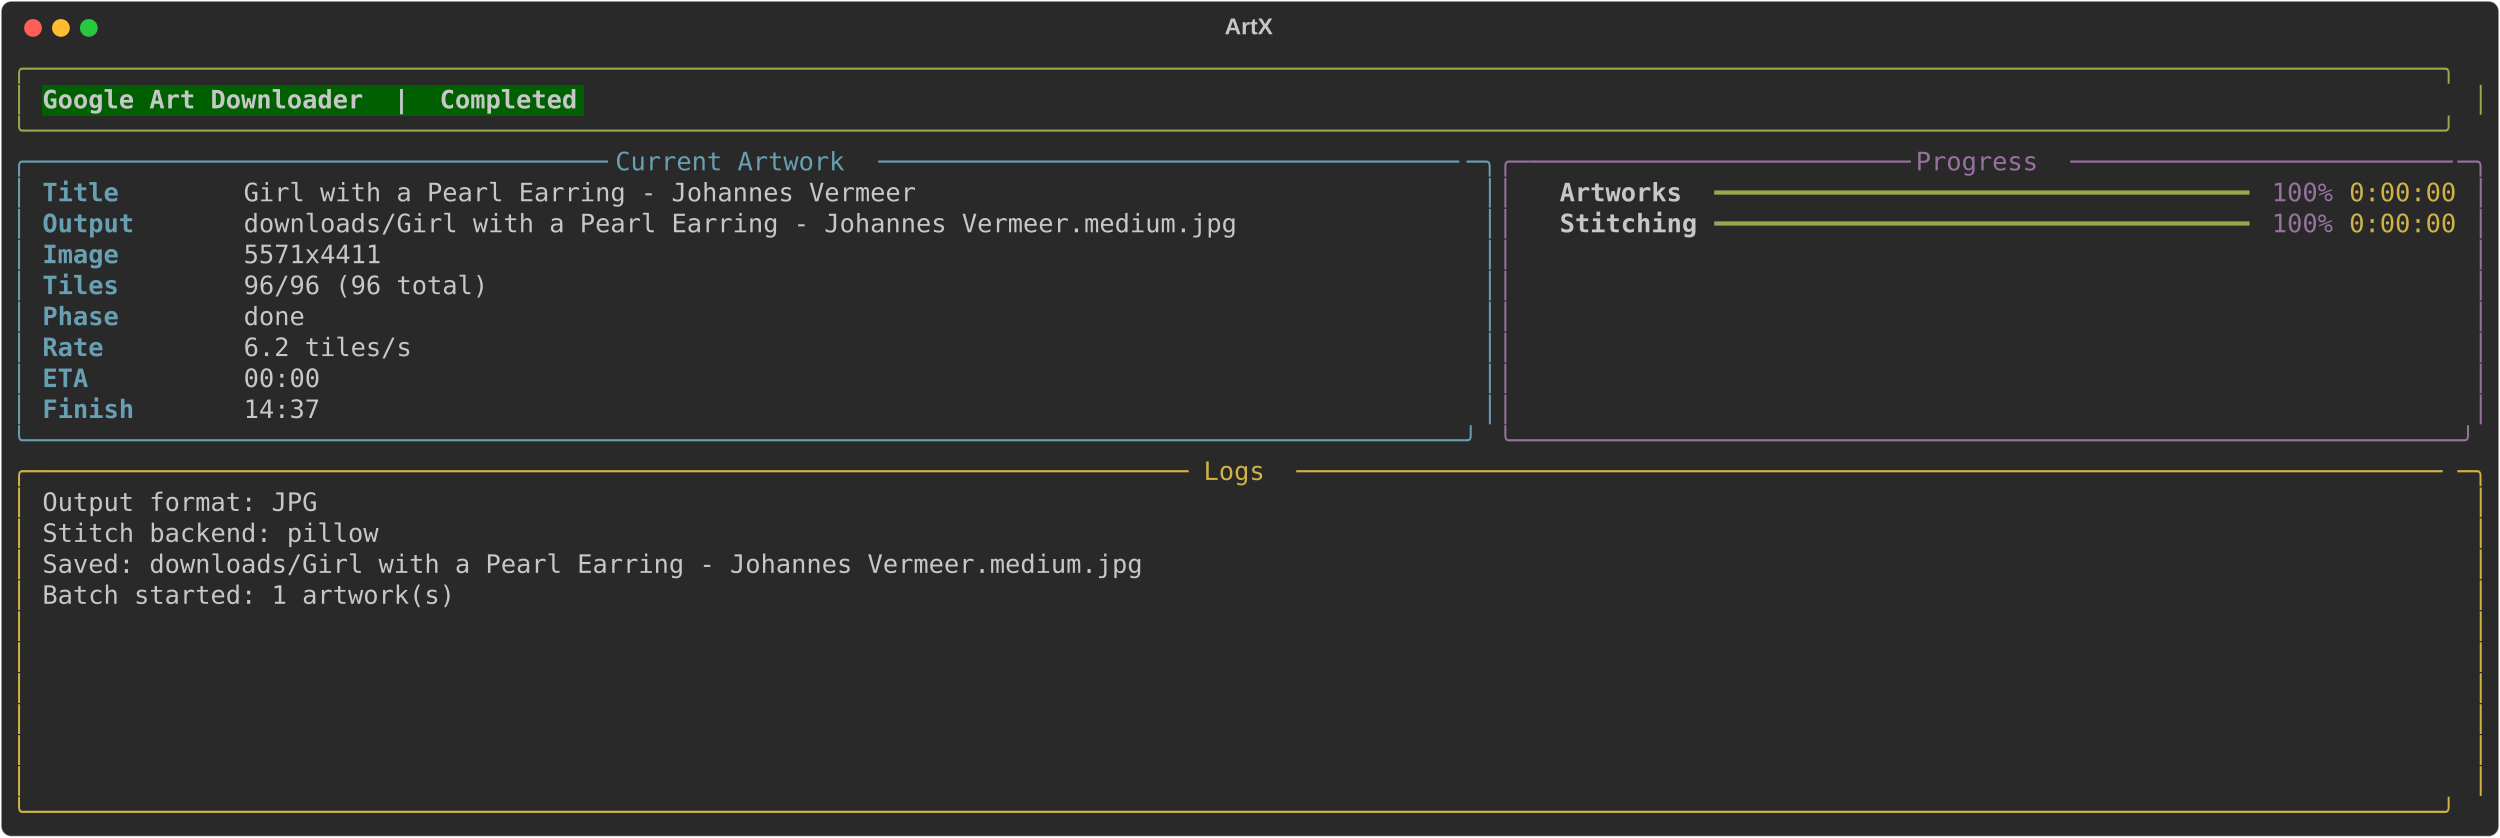
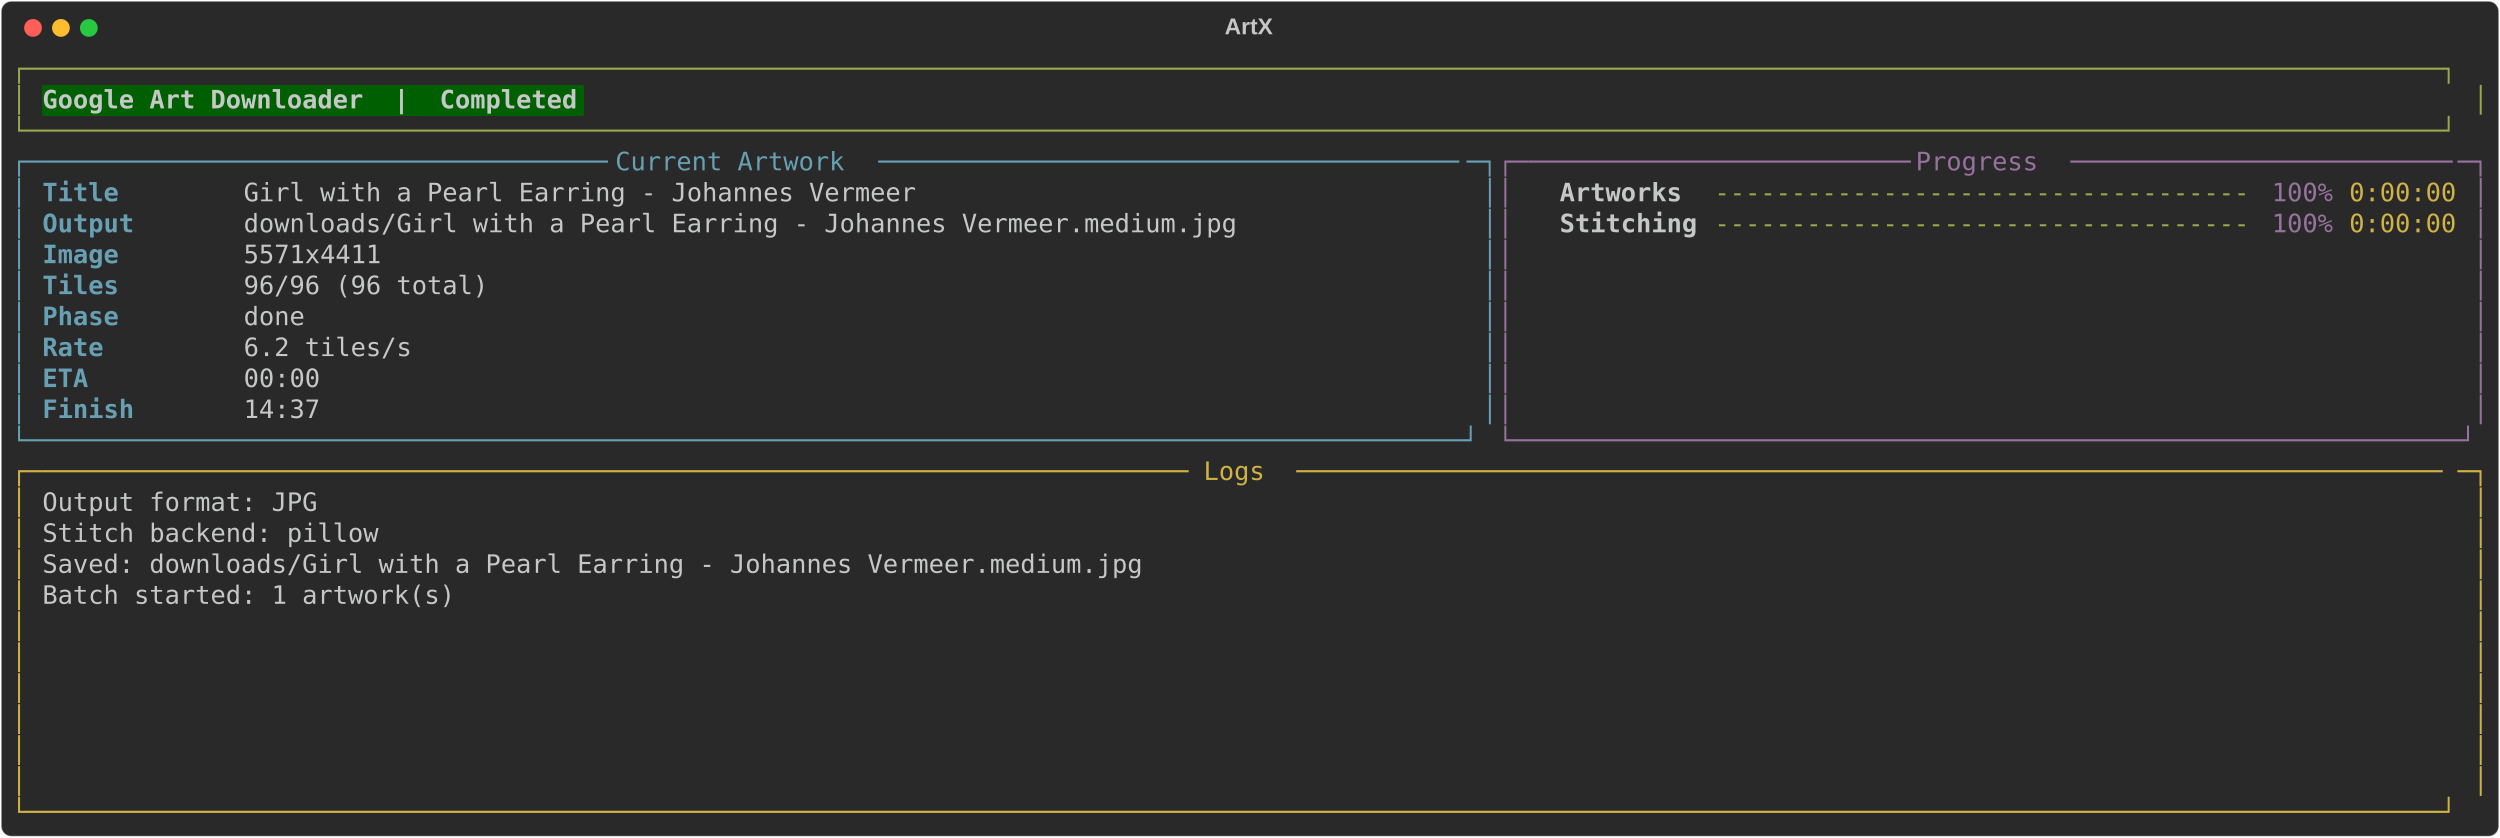
<svg xmlns="http://www.w3.org/2000/svg" class="rich-terminal" viewBox="0 0 1970 660.0">
  <style>

    @font-face {
        font-family: "Fira Code";
        src: local("FiraCode-Regular"),
                url("https://cdnjs.cloudflare.com/ajax/libs/firacode/6.2.0/woff2/FiraCode-Regular.woff2") format("woff2"),
                url("https://cdnjs.cloudflare.com/ajax/libs/firacode/6.2.0/woff/FiraCode-Regular.woff") format("woff");
        font-style: normal;
        font-weight: 400;
    }
    @font-face {
        font-family: "Fira Code";
        src: local("FiraCode-Bold"),
                url("https://cdnjs.cloudflare.com/ajax/libs/firacode/6.2.0/woff2/FiraCode-Bold.woff2") format("woff2"),
                url("https://cdnjs.cloudflare.com/ajax/libs/firacode/6.2.0/woff/FiraCode-Bold.woff") format("woff");
        font-style: bold;
        font-weight: 700;
    }

-     .terminal-1196343253-matrix {
+     .terminal-2697937089-matrix {
        font-family: Fira Code, monospace;
        font-size: 20px;
        line-height: 24.4px;
        font-variant-east-asian: full-width;
    }

-     .terminal-1196343253-title {
+     .terminal-2697937089-title {
        font-size: 18px;
        font-weight: bold;
        font-family: arial;
    }

-     .terminal-1196343253-r1 { fill: #98a84b }
- .terminal-1196343253-r2 { fill: #c5c8c6 }
- .terminal-1196343253-r3 { fill: #c5c8c6;font-weight: bold }
- .terminal-1196343253-r4 { fill: #68a0b3 }
- .terminal-1196343253-r5 { fill: #98729f }
- .terminal-1196343253-r6 { fill: #68a0b3;font-weight: bold }
- .terminal-1196343253-r7 { fill: #d0b344 }
+     .terminal-2697937089-r1 { fill: #98a84b }
+ .terminal-2697937089-r2 { fill: #c5c8c6 }
+ .terminal-2697937089-r3 { fill: #c5c8c6;font-weight: bold }
+ .terminal-2697937089-r4 { fill: #68a0b3 }
+ .terminal-2697937089-r5 { fill: #98729f }
+ .terminal-2697937089-r6 { fill: #68a0b3;font-weight: bold }
+ .terminal-2697937089-r7 { fill: #d0b344 }
    </style>
  <defs>
-     <clipPath id="terminal-1196343253-clip-terminal">
+     <clipPath id="terminal-2697937089-clip-terminal">
      <rect x="0" y="0" width="1951.0" height="609.0" />
    </clipPath>
-     <clipPath id="terminal-1196343253-line-0">
+     <clipPath id="terminal-2697937089-line-0">
      <rect x="0" y="1.5" width="1952" height="24.65" />
    </clipPath>
-     <clipPath id="terminal-1196343253-line-1">
+     <clipPath id="terminal-2697937089-line-1">
      <rect x="0" y="25.9" width="1952" height="24.65" />
    </clipPath>
-     <clipPath id="terminal-1196343253-line-2">
+     <clipPath id="terminal-2697937089-line-2">
      <rect x="0" y="50.3" width="1952" height="24.65" />
    </clipPath>
-     <clipPath id="terminal-1196343253-line-3">
+     <clipPath id="terminal-2697937089-line-3">
      <rect x="0" y="74.7" width="1952" height="24.65" />
    </clipPath>
-     <clipPath id="terminal-1196343253-line-4">
+     <clipPath id="terminal-2697937089-line-4">
      <rect x="0" y="99.1" width="1952" height="24.65" />
    </clipPath>
-     <clipPath id="terminal-1196343253-line-5">
+     <clipPath id="terminal-2697937089-line-5">
      <rect x="0" y="123.5" width="1952" height="24.65" />
    </clipPath>
-     <clipPath id="terminal-1196343253-line-6">
+     <clipPath id="terminal-2697937089-line-6">
      <rect x="0" y="147.9" width="1952" height="24.65" />
    </clipPath>
-     <clipPath id="terminal-1196343253-line-7">
+     <clipPath id="terminal-2697937089-line-7">
      <rect x="0" y="172.3" width="1952" height="24.65" />
    </clipPath>
-     <clipPath id="terminal-1196343253-line-8">
+     <clipPath id="terminal-2697937089-line-8">
      <rect x="0" y="196.7" width="1952" height="24.65" />
    </clipPath>
-     <clipPath id="terminal-1196343253-line-9">
+     <clipPath id="terminal-2697937089-line-9">
      <rect x="0" y="221.1" width="1952" height="24.65" />
    </clipPath>
-     <clipPath id="terminal-1196343253-line-10">
+     <clipPath id="terminal-2697937089-line-10">
      <rect x="0" y="245.5" width="1952" height="24.65" />
    </clipPath>
-     <clipPath id="terminal-1196343253-line-11">
+     <clipPath id="terminal-2697937089-line-11">
      <rect x="0" y="269.9" width="1952" height="24.65" />
    </clipPath>
-     <clipPath id="terminal-1196343253-line-12">
+     <clipPath id="terminal-2697937089-line-12">
      <rect x="0" y="294.3" width="1952" height="24.65" />
    </clipPath>
-     <clipPath id="terminal-1196343253-line-13">
+     <clipPath id="terminal-2697937089-line-13">
      <rect x="0" y="318.7" width="1952" height="24.65" />
    </clipPath>
-     <clipPath id="terminal-1196343253-line-14">
+     <clipPath id="terminal-2697937089-line-14">
      <rect x="0" y="343.1" width="1952" height="24.65" />
    </clipPath>
-     <clipPath id="terminal-1196343253-line-15">
+     <clipPath id="terminal-2697937089-line-15">
      <rect x="0" y="367.5" width="1952" height="24.65" />
    </clipPath>
-     <clipPath id="terminal-1196343253-line-16">
+     <clipPath id="terminal-2697937089-line-16">
      <rect x="0" y="391.9" width="1952" height="24.65" />
    </clipPath>
-     <clipPath id="terminal-1196343253-line-17">
+     <clipPath id="terminal-2697937089-line-17">
      <rect x="0" y="416.3" width="1952" height="24.65" />
    </clipPath>
-     <clipPath id="terminal-1196343253-line-18">
+     <clipPath id="terminal-2697937089-line-18">
      <rect x="0" y="440.7" width="1952" height="24.65" />
    </clipPath>
-     <clipPath id="terminal-1196343253-line-19">
+     <clipPath id="terminal-2697937089-line-19">
      <rect x="0" y="465.1" width="1952" height="24.65" />
    </clipPath>
-     <clipPath id="terminal-1196343253-line-20">
+     <clipPath id="terminal-2697937089-line-20">
      <rect x="0" y="489.5" width="1952" height="24.65" />
    </clipPath>
-     <clipPath id="terminal-1196343253-line-21">
+     <clipPath id="terminal-2697937089-line-21">
      <rect x="0" y="513.9" width="1952" height="24.65" />
    </clipPath>
-     <clipPath id="terminal-1196343253-line-22">
+     <clipPath id="terminal-2697937089-line-22">
      <rect x="0" y="538.3" width="1952" height="24.65" />
    </clipPath>
-     <clipPath id="terminal-1196343253-line-23">
+     <clipPath id="terminal-2697937089-line-23">
      <rect x="0" y="562.7" width="1952" height="24.65" />
    </clipPath>
  </defs>
  <rect fill="#292929" stroke="rgba(255,255,255,0.35)" stroke-width="1" x="1" y="1" width="1968" height="658" rx="8" />
-   <text class="terminal-1196343253-title" fill="#c5c8c6" text-anchor="middle" x="984" y="27">ArtX</text>
+   <text class="terminal-2697937089-title" fill="#c5c8c6" text-anchor="middle" x="984" y="27">ArtX</text>
  <g transform="translate(26,22)">
    <circle cx="0" cy="0" r="7" fill="#ff5f57" />
    <circle cx="22" cy="0" r="7" fill="#febc2e" />
    <circle cx="44" cy="0" r="7" fill="#28c840" />
  </g>
-   <g transform="translate(9, 41)" clip-path="url(#terminal-1196343253-clip-terminal)">
+   <g transform="translate(9, 41)" clip-path="url(#terminal-2697937089-clip-terminal)">
    <rect fill="#005f00" x="24.4" y="25.9" width="427" height="24.65" shape-rendering="crispEdges" />
-     <g class="terminal-1196343253-matrix">
-       <text class="terminal-1196343253-r1" x="0" y="20" textLength="1952" clip-path="url(#terminal-1196343253-line-0)">╭──────────────────────────────────────────────────────────────────────────────────────────────────────────────────────────────────────────────────────────────╮</text>
-       <text class="terminal-1196343253-r2" x="1952" y="20" textLength="12.2" clip-path="url(#terminal-1196343253-line-0)">
- </text>
-       <text class="terminal-1196343253-r1" x="0" y="44.4" textLength="12.2" clip-path="url(#terminal-1196343253-line-1)">│</text>
-       <text class="terminal-1196343253-r3" x="24.4" y="44.4" textLength="427" clip-path="url(#terminal-1196343253-line-1)">Google Art Downloader  |  Completed</text>
-       <text class="terminal-1196343253-r1" x="1939.8" y="44.4" textLength="12.2" clip-path="url(#terminal-1196343253-line-1)">│</text>
-       <text class="terminal-1196343253-r2" x="1952" y="44.4" textLength="12.2" clip-path="url(#terminal-1196343253-line-1)">
- </text>
-       <text class="terminal-1196343253-r1" x="0" y="68.8" textLength="1952" clip-path="url(#terminal-1196343253-line-2)">╰──────────────────────────────────────────────────────────────────────────────────────────────────────────────────────────────────────────────────────────────╯</text>
-       <text class="terminal-1196343253-r2" x="1952" y="68.8" textLength="12.2" clip-path="url(#terminal-1196343253-line-2)">
- </text>
-       <text class="terminal-1196343253-r4" x="0" y="93.2" textLength="24.4" clip-path="url(#terminal-1196343253-line-3)">╭─</text>
-       <text class="terminal-1196343253-r4" x="24.4" y="93.2" textLength="451.4" clip-path="url(#terminal-1196343253-line-3)">─────────────────────────────────────</text>
-       <text class="terminal-1196343253-r4" x="475.8" y="93.2" textLength="207.4" clip-path="url(#terminal-1196343253-line-3)"> Current Artwork </text>
-       <text class="terminal-1196343253-r4" x="683.2" y="93.2" textLength="463.6" clip-path="url(#terminal-1196343253-line-3)">──────────────────────────────────────</text>
-       <text class="terminal-1196343253-r4" x="1146.8" y="93.2" textLength="24.4" clip-path="url(#terminal-1196343253-line-3)">─╮</text>
-       <text class="terminal-1196343253-r5" x="1171.2" y="93.2" textLength="24.4" clip-path="url(#terminal-1196343253-line-3)">╭─</text>
-       <text class="terminal-1196343253-r5" x="1195.6" y="93.2" textLength="305" clip-path="url(#terminal-1196343253-line-3)">─────────────────────────</text>
-       <text class="terminal-1196343253-r5" x="1500.6" y="93.2" textLength="122" clip-path="url(#terminal-1196343253-line-3)"> Progress </text>
-       <text class="terminal-1196343253-r5" x="1622.6" y="93.2" textLength="305" clip-path="url(#terminal-1196343253-line-3)">─────────────────────────</text>
-       <text class="terminal-1196343253-r5" x="1927.6" y="93.2" textLength="24.4" clip-path="url(#terminal-1196343253-line-3)">─╮</text>
-       <text class="terminal-1196343253-r2" x="1952" y="93.2" textLength="12.2" clip-path="url(#terminal-1196343253-line-3)">
- </text>
-       <text class="terminal-1196343253-r4" x="0" y="117.6" textLength="12.2" clip-path="url(#terminal-1196343253-line-4)">│</text>
-       <text class="terminal-1196343253-r6" x="24.4" y="117.6" textLength="146.4" clip-path="url(#terminal-1196343253-line-4)">Title       </text>
-       <text class="terminal-1196343253-r2" x="183" y="117.6" textLength="793" clip-path="url(#terminal-1196343253-line-4)">Girl with a Pearl Earring - Johannes Vermeer                     </text>
-       <text class="terminal-1196343253-r4" x="1159" y="117.6" textLength="12.2" clip-path="url(#terminal-1196343253-line-4)">│</text>
-       <text class="terminal-1196343253-r5" x="1171.2" y="117.6" textLength="12.2" clip-path="url(#terminal-1196343253-line-4)">│</text>
-       <text class="terminal-1196343253-r3" x="1220" y="117.6" textLength="97.6" clip-path="url(#terminal-1196343253-line-4)">Artworks</text>
-       <text class="terminal-1196343253-r1" x="1342" y="117.6" textLength="427" clip-path="url(#terminal-1196343253-line-4)">━━━━━━━━━━━━━━━━━━━━━━━━━━━━━━━━━━━</text>
-       <text class="terminal-1196343253-r5" x="1781.2" y="117.6" textLength="48.8" clip-path="url(#terminal-1196343253-line-4)">100%</text>
-       <text class="terminal-1196343253-r7" x="1842.2" y="117.6" textLength="85.4" clip-path="url(#terminal-1196343253-line-4)">0:00:00</text>
-       <text class="terminal-1196343253-r5" x="1939.8" y="117.6" textLength="12.2" clip-path="url(#terminal-1196343253-line-4)">│</text>
-       <text class="terminal-1196343253-r2" x="1952" y="117.6" textLength="12.2" clip-path="url(#terminal-1196343253-line-4)">
- </text>
-       <text class="terminal-1196343253-r4" x="0" y="142" textLength="12.2" clip-path="url(#terminal-1196343253-line-5)">│</text>
-       <text class="terminal-1196343253-r6" x="24.4" y="142" textLength="146.4" clip-path="url(#terminal-1196343253-line-5)">Output      </text>
-       <text class="terminal-1196343253-r2" x="183" y="142" textLength="793" clip-path="url(#terminal-1196343253-line-5)">downloads/Girl with a Pearl Earring - Johannes Vermeer.medium.jpg</text>
-       <text class="terminal-1196343253-r4" x="1159" y="142" textLength="12.2" clip-path="url(#terminal-1196343253-line-5)">│</text>
-       <text class="terminal-1196343253-r5" x="1171.2" y="142" textLength="12.2" clip-path="url(#terminal-1196343253-line-5)">│</text>
-       <text class="terminal-1196343253-r3" x="1220" y="142" textLength="109.8" clip-path="url(#terminal-1196343253-line-5)">Stitching</text>
-       <text class="terminal-1196343253-r1" x="1342" y="142" textLength="427" clip-path="url(#terminal-1196343253-line-5)">━━━━━━━━━━━━━━━━━━━━━━━━━━━━━━━━━━━</text>
-       <text class="terminal-1196343253-r5" x="1781.2" y="142" textLength="48.8" clip-path="url(#terminal-1196343253-line-5)">100%</text>
-       <text class="terminal-1196343253-r7" x="1842.2" y="142" textLength="85.4" clip-path="url(#terminal-1196343253-line-5)">0:00:00</text>
-       <text class="terminal-1196343253-r5" x="1939.8" y="142" textLength="12.2" clip-path="url(#terminal-1196343253-line-5)">│</text>
-       <text class="terminal-1196343253-r2" x="1952" y="142" textLength="12.2" clip-path="url(#terminal-1196343253-line-5)">
- </text>
-       <text class="terminal-1196343253-r4" x="0" y="166.4" textLength="12.2" clip-path="url(#terminal-1196343253-line-6)">│</text>
-       <text class="terminal-1196343253-r6" x="24.4" y="166.4" textLength="146.4" clip-path="url(#terminal-1196343253-line-6)">Image       </text>
-       <text class="terminal-1196343253-r2" x="183" y="166.4" textLength="793" clip-path="url(#terminal-1196343253-line-6)">5571x4411                                                        </text>
-       <text class="terminal-1196343253-r4" x="1159" y="166.4" textLength="12.2" clip-path="url(#terminal-1196343253-line-6)">│</text>
-       <text class="terminal-1196343253-r5" x="1171.2" y="166.4" textLength="12.2" clip-path="url(#terminal-1196343253-line-6)">│</text>
-       <text class="terminal-1196343253-r5" x="1939.8" y="166.4" textLength="12.2" clip-path="url(#terminal-1196343253-line-6)">│</text>
-       <text class="terminal-1196343253-r2" x="1952" y="166.4" textLength="12.2" clip-path="url(#terminal-1196343253-line-6)">
- </text>
-       <text class="terminal-1196343253-r4" x="0" y="190.8" textLength="12.2" clip-path="url(#terminal-1196343253-line-7)">│</text>
-       <text class="terminal-1196343253-r6" x="24.4" y="190.8" textLength="146.4" clip-path="url(#terminal-1196343253-line-7)">Tiles       </text>
-       <text class="terminal-1196343253-r2" x="183" y="190.8" textLength="793" clip-path="url(#terminal-1196343253-line-7)">96/96 (96 total)                                                 </text>
-       <text class="terminal-1196343253-r4" x="1159" y="190.8" textLength="12.2" clip-path="url(#terminal-1196343253-line-7)">│</text>
-       <text class="terminal-1196343253-r5" x="1171.2" y="190.8" textLength="12.2" clip-path="url(#terminal-1196343253-line-7)">│</text>
-       <text class="terminal-1196343253-r5" x="1939.8" y="190.8" textLength="12.2" clip-path="url(#terminal-1196343253-line-7)">│</text>
-       <text class="terminal-1196343253-r2" x="1952" y="190.8" textLength="12.2" clip-path="url(#terminal-1196343253-line-7)">
- </text>
-       <text class="terminal-1196343253-r4" x="0" y="215.2" textLength="12.2" clip-path="url(#terminal-1196343253-line-8)">│</text>
-       <text class="terminal-1196343253-r6" x="24.4" y="215.2" textLength="146.4" clip-path="url(#terminal-1196343253-line-8)">Phase       </text>
-       <text class="terminal-1196343253-r2" x="183" y="215.2" textLength="793" clip-path="url(#terminal-1196343253-line-8)">done                                                             </text>
-       <text class="terminal-1196343253-r4" x="1159" y="215.2" textLength="12.2" clip-path="url(#terminal-1196343253-line-8)">│</text>
-       <text class="terminal-1196343253-r5" x="1171.2" y="215.2" textLength="12.2" clip-path="url(#terminal-1196343253-line-8)">│</text>
-       <text class="terminal-1196343253-r5" x="1939.8" y="215.2" textLength="12.2" clip-path="url(#terminal-1196343253-line-8)">│</text>
-       <text class="terminal-1196343253-r2" x="1952" y="215.2" textLength="12.2" clip-path="url(#terminal-1196343253-line-8)">
- </text>
-       <text class="terminal-1196343253-r4" x="0" y="239.6" textLength="12.2" clip-path="url(#terminal-1196343253-line-9)">│</text>
-       <text class="terminal-1196343253-r6" x="24.4" y="239.6" textLength="146.4" clip-path="url(#terminal-1196343253-line-9)">Rate        </text>
-       <text class="terminal-1196343253-r2" x="183" y="239.6" textLength="793" clip-path="url(#terminal-1196343253-line-9)">6.2 tiles/s                                                      </text>
-       <text class="terminal-1196343253-r4" x="1159" y="239.6" textLength="12.2" clip-path="url(#terminal-1196343253-line-9)">│</text>
-       <text class="terminal-1196343253-r5" x="1171.2" y="239.6" textLength="12.2" clip-path="url(#terminal-1196343253-line-9)">│</text>
-       <text class="terminal-1196343253-r5" x="1939.8" y="239.6" textLength="12.2" clip-path="url(#terminal-1196343253-line-9)">│</text>
-       <text class="terminal-1196343253-r2" x="1952" y="239.6" textLength="12.2" clip-path="url(#terminal-1196343253-line-9)">
- </text>
-       <text class="terminal-1196343253-r4" x="0" y="264" textLength="12.2" clip-path="url(#terminal-1196343253-line-10)">│</text>
-       <text class="terminal-1196343253-r6" x="24.4" y="264" textLength="146.4" clip-path="url(#terminal-1196343253-line-10)">ETA         </text>
-       <text class="terminal-1196343253-r2" x="183" y="264" textLength="793" clip-path="url(#terminal-1196343253-line-10)">00:00                                                            </text>
-       <text class="terminal-1196343253-r4" x="1159" y="264" textLength="12.2" clip-path="url(#terminal-1196343253-line-10)">│</text>
-       <text class="terminal-1196343253-r5" x="1171.2" y="264" textLength="12.2" clip-path="url(#terminal-1196343253-line-10)">│</text>
-       <text class="terminal-1196343253-r5" x="1939.8" y="264" textLength="12.2" clip-path="url(#terminal-1196343253-line-10)">│</text>
-       <text class="terminal-1196343253-r2" x="1952" y="264" textLength="12.2" clip-path="url(#terminal-1196343253-line-10)">
- </text>
-       <text class="terminal-1196343253-r4" x="0" y="288.4" textLength="12.2" clip-path="url(#terminal-1196343253-line-11)">│</text>
-       <text class="terminal-1196343253-r6" x="24.4" y="288.4" textLength="146.4" clip-path="url(#terminal-1196343253-line-11)">Finish      </text>
-       <text class="terminal-1196343253-r2" x="183" y="288.4" textLength="793" clip-path="url(#terminal-1196343253-line-11)">14:37                                                            </text>
-       <text class="terminal-1196343253-r4" x="1159" y="288.4" textLength="12.2" clip-path="url(#terminal-1196343253-line-11)">│</text>
-       <text class="terminal-1196343253-r5" x="1171.2" y="288.4" textLength="12.2" clip-path="url(#terminal-1196343253-line-11)">│</text>
-       <text class="terminal-1196343253-r5" x="1939.8" y="288.4" textLength="12.2" clip-path="url(#terminal-1196343253-line-11)">│</text>
-       <text class="terminal-1196343253-r2" x="1952" y="288.4" textLength="12.2" clip-path="url(#terminal-1196343253-line-11)">
- </text>
-       <text class="terminal-1196343253-r4" x="0" y="312.8" textLength="1171.2" clip-path="url(#terminal-1196343253-line-12)">╰──────────────────────────────────────────────────────────────────────────────────────────────╯</text>
-       <text class="terminal-1196343253-r5" x="1171.2" y="312.8" textLength="780.8" clip-path="url(#terminal-1196343253-line-12)">╰──────────────────────────────────────────────────────────────╯</text>
-       <text class="terminal-1196343253-r2" x="1952" y="312.8" textLength="12.2" clip-path="url(#terminal-1196343253-line-12)">
- </text>
-       <text class="terminal-1196343253-r7" x="0" y="337.2" textLength="24.4" clip-path="url(#terminal-1196343253-line-13)">╭─</text>
-       <text class="terminal-1196343253-r7" x="24.4" y="337.2" textLength="915" clip-path="url(#terminal-1196343253-line-13)">───────────────────────────────────────────────────────────────────────────</text>
-       <text class="terminal-1196343253-r7" x="939.4" y="337.2" textLength="73.2" clip-path="url(#terminal-1196343253-line-13)"> Logs </text>
-       <text class="terminal-1196343253-r7" x="1012.6" y="337.2" textLength="915" clip-path="url(#terminal-1196343253-line-13)">───────────────────────────────────────────────────────────────────────────</text>
-       <text class="terminal-1196343253-r7" x="1927.6" y="337.2" textLength="24.4" clip-path="url(#terminal-1196343253-line-13)">─╮</text>
-       <text class="terminal-1196343253-r2" x="1952" y="337.2" textLength="12.2" clip-path="url(#terminal-1196343253-line-13)">
- </text>
-       <text class="terminal-1196343253-r7" x="0" y="361.6" textLength="12.2" clip-path="url(#terminal-1196343253-line-14)">│</text>
-       <text class="terminal-1196343253-r2" x="24.4" y="361.6" textLength="219.6" clip-path="url(#terminal-1196343253-line-14)">Output format: JPG</text>
-       <text class="terminal-1196343253-r7" x="1939.8" y="361.6" textLength="12.2" clip-path="url(#terminal-1196343253-line-14)">│</text>
-       <text class="terminal-1196343253-r2" x="1952" y="361.6" textLength="12.2" clip-path="url(#terminal-1196343253-line-14)">
- </text>
-       <text class="terminal-1196343253-r7" x="0" y="386" textLength="12.2" clip-path="url(#terminal-1196343253-line-15)">│</text>
-       <text class="terminal-1196343253-r2" x="24.4" y="386" textLength="268.4" clip-path="url(#terminal-1196343253-line-15)">Stitch backend: pillow</text>
-       <text class="terminal-1196343253-r7" x="1939.8" y="386" textLength="12.2" clip-path="url(#terminal-1196343253-line-15)">│</text>
-       <text class="terminal-1196343253-r2" x="1952" y="386" textLength="12.2" clip-path="url(#terminal-1196343253-line-15)">
- </text>
-       <text class="terminal-1196343253-r7" x="0" y="410.4" textLength="12.2" clip-path="url(#terminal-1196343253-line-16)">│</text>
-       <text class="terminal-1196343253-r2" x="24.4" y="410.4" textLength="878.4" clip-path="url(#terminal-1196343253-line-16)">Saved: downloads/Girl with a Pearl Earring - Johannes Vermeer.medium.jpg</text>
-       <text class="terminal-1196343253-r7" x="1939.8" y="410.4" textLength="12.2" clip-path="url(#terminal-1196343253-line-16)">│</text>
-       <text class="terminal-1196343253-r2" x="1952" y="410.4" textLength="12.2" clip-path="url(#terminal-1196343253-line-16)">
- </text>
-       <text class="terminal-1196343253-r7" x="0" y="434.8" textLength="12.2" clip-path="url(#terminal-1196343253-line-17)">│</text>
-       <text class="terminal-1196343253-r2" x="24.4" y="434.8" textLength="329.4" clip-path="url(#terminal-1196343253-line-17)">Batch started: 1 artwork(s)</text>
-       <text class="terminal-1196343253-r7" x="1939.8" y="434.8" textLength="12.2" clip-path="url(#terminal-1196343253-line-17)">│</text>
-       <text class="terminal-1196343253-r2" x="1952" y="434.8" textLength="12.2" clip-path="url(#terminal-1196343253-line-17)">
- </text>
-       <text class="terminal-1196343253-r7" x="0" y="459.2" textLength="12.2" clip-path="url(#terminal-1196343253-line-18)">│</text>
-       <text class="terminal-1196343253-r7" x="1939.8" y="459.2" textLength="12.2" clip-path="url(#terminal-1196343253-line-18)">│</text>
-       <text class="terminal-1196343253-r2" x="1952" y="459.2" textLength="12.2" clip-path="url(#terminal-1196343253-line-18)">
- </text>
-       <text class="terminal-1196343253-r7" x="0" y="483.6" textLength="12.2" clip-path="url(#terminal-1196343253-line-19)">│</text>
-       <text class="terminal-1196343253-r7" x="1939.8" y="483.6" textLength="12.2" clip-path="url(#terminal-1196343253-line-19)">│</text>
-       <text class="terminal-1196343253-r2" x="1952" y="483.6" textLength="12.2" clip-path="url(#terminal-1196343253-line-19)">
- </text>
-       <text class="terminal-1196343253-r7" x="0" y="508" textLength="12.2" clip-path="url(#terminal-1196343253-line-20)">│</text>
-       <text class="terminal-1196343253-r7" x="1939.8" y="508" textLength="12.2" clip-path="url(#terminal-1196343253-line-20)">│</text>
-       <text class="terminal-1196343253-r2" x="1952" y="508" textLength="12.2" clip-path="url(#terminal-1196343253-line-20)">
- </text>
-       <text class="terminal-1196343253-r7" x="0" y="532.4" textLength="12.2" clip-path="url(#terminal-1196343253-line-21)">│</text>
-       <text class="terminal-1196343253-r7" x="1939.8" y="532.4" textLength="12.2" clip-path="url(#terminal-1196343253-line-21)">│</text>
-       <text class="terminal-1196343253-r2" x="1952" y="532.4" textLength="12.2" clip-path="url(#terminal-1196343253-line-21)">
- </text>
-       <text class="terminal-1196343253-r7" x="0" y="556.8" textLength="12.2" clip-path="url(#terminal-1196343253-line-22)">│</text>
-       <text class="terminal-1196343253-r7" x="1939.8" y="556.8" textLength="12.2" clip-path="url(#terminal-1196343253-line-22)">│</text>
-       <text class="terminal-1196343253-r2" x="1952" y="556.8" textLength="12.2" clip-path="url(#terminal-1196343253-line-22)">
- </text>
-       <text class="terminal-1196343253-r7" x="0" y="581.2" textLength="12.2" clip-path="url(#terminal-1196343253-line-23)">│</text>
-       <text class="terminal-1196343253-r7" x="1939.8" y="581.2" textLength="12.2" clip-path="url(#terminal-1196343253-line-23)">│</text>
-       <text class="terminal-1196343253-r2" x="1952" y="581.2" textLength="12.2" clip-path="url(#terminal-1196343253-line-23)">
- </text>
-       <text class="terminal-1196343253-r7" x="0" y="605.6" textLength="1952" clip-path="url(#terminal-1196343253-line-24)">╰──────────────────────────────────────────────────────────────────────────────────────────────────────────────────────────────────────────────────────────────╯</text>
-       <text class="terminal-1196343253-r2" x="1952" y="605.6" textLength="12.2" clip-path="url(#terminal-1196343253-line-24)">
+     <g class="terminal-2697937089-matrix">
+       <text class="terminal-2697937089-r1" x="0" y="20" textLength="1952" clip-path="url(#terminal-2697937089-line-0)">┌──────────────────────────────────────────────────────────────────────────────────────────────────────────────────────────────────────────────────────────────┐</text>
+       <text class="terminal-2697937089-r2" x="1952" y="20" textLength="12.2" clip-path="url(#terminal-2697937089-line-0)">
+ </text>
+       <text class="terminal-2697937089-r1" x="0" y="44.4" textLength="12.2" clip-path="url(#terminal-2697937089-line-1)">│</text>
+       <text class="terminal-2697937089-r3" x="24.4" y="44.4" textLength="427" clip-path="url(#terminal-2697937089-line-1)">Google Art Downloader  |  Completed</text>
+       <text class="terminal-2697937089-r1" x="1939.8" y="44.4" textLength="12.2" clip-path="url(#terminal-2697937089-line-1)">│</text>
+       <text class="terminal-2697937089-r2" x="1952" y="44.4" textLength="12.2" clip-path="url(#terminal-2697937089-line-1)">
+ </text>
+       <text class="terminal-2697937089-r1" x="0" y="68.8" textLength="1952" clip-path="url(#terminal-2697937089-line-2)">└──────────────────────────────────────────────────────────────────────────────────────────────────────────────────────────────────────────────────────────────┘</text>
+       <text class="terminal-2697937089-r2" x="1952" y="68.8" textLength="12.2" clip-path="url(#terminal-2697937089-line-2)">
+ </text>
+       <text class="terminal-2697937089-r4" x="0" y="93.2" textLength="24.4" clip-path="url(#terminal-2697937089-line-3)">┌─</text>
+       <text class="terminal-2697937089-r4" x="24.4" y="93.2" textLength="451.4" clip-path="url(#terminal-2697937089-line-3)">─────────────────────────────────────</text>
+       <text class="terminal-2697937089-r4" x="475.8" y="93.2" textLength="207.4" clip-path="url(#terminal-2697937089-line-3)"> Current Artwork </text>
+       <text class="terminal-2697937089-r4" x="683.2" y="93.2" textLength="463.6" clip-path="url(#terminal-2697937089-line-3)">──────────────────────────────────────</text>
+       <text class="terminal-2697937089-r4" x="1146.8" y="93.2" textLength="24.4" clip-path="url(#terminal-2697937089-line-3)">─┐</text>
+       <text class="terminal-2697937089-r5" x="1171.2" y="93.2" textLength="24.4" clip-path="url(#terminal-2697937089-line-3)">┌─</text>
+       <text class="terminal-2697937089-r5" x="1195.6" y="93.2" textLength="305" clip-path="url(#terminal-2697937089-line-3)">─────────────────────────</text>
+       <text class="terminal-2697937089-r5" x="1500.6" y="93.2" textLength="122" clip-path="url(#terminal-2697937089-line-3)"> Progress </text>
+       <text class="terminal-2697937089-r5" x="1622.6" y="93.2" textLength="305" clip-path="url(#terminal-2697937089-line-3)">─────────────────────────</text>
+       <text class="terminal-2697937089-r5" x="1927.6" y="93.2" textLength="24.4" clip-path="url(#terminal-2697937089-line-3)">─┐</text>
+       <text class="terminal-2697937089-r2" x="1952" y="93.2" textLength="12.2" clip-path="url(#terminal-2697937089-line-3)">
+ </text>
+       <text class="terminal-2697937089-r4" x="0" y="117.6" textLength="12.2" clip-path="url(#terminal-2697937089-line-4)">│</text>
+       <text class="terminal-2697937089-r6" x="24.4" y="117.6" textLength="146.4" clip-path="url(#terminal-2697937089-line-4)">Title       </text>
+       <text class="terminal-2697937089-r2" x="183" y="117.6" textLength="793" clip-path="url(#terminal-2697937089-line-4)">Girl with a Pearl Earring - Johannes Vermeer                     </text>
+       <text class="terminal-2697937089-r4" x="1159" y="117.6" textLength="12.2" clip-path="url(#terminal-2697937089-line-4)">│</text>
+       <text class="terminal-2697937089-r5" x="1171.2" y="117.6" textLength="12.2" clip-path="url(#terminal-2697937089-line-4)">│</text>
+       <text class="terminal-2697937089-r3" x="1220" y="117.6" textLength="97.6" clip-path="url(#terminal-2697937089-line-4)">Artworks</text>
+       <text class="terminal-2697937089-r1" x="1342" y="117.6" textLength="427" clip-path="url(#terminal-2697937089-line-4)">-----------------------------------</text>
+       <text class="terminal-2697937089-r5" x="1781.2" y="117.6" textLength="48.8" clip-path="url(#terminal-2697937089-line-4)">100%</text>
+       <text class="terminal-2697937089-r7" x="1842.2" y="117.6" textLength="85.4" clip-path="url(#terminal-2697937089-line-4)">0:00:00</text>
+       <text class="terminal-2697937089-r5" x="1939.8" y="117.6" textLength="12.2" clip-path="url(#terminal-2697937089-line-4)">│</text>
+       <text class="terminal-2697937089-r2" x="1952" y="117.6" textLength="12.2" clip-path="url(#terminal-2697937089-line-4)">
+ </text>
+       <text class="terminal-2697937089-r4" x="0" y="142" textLength="12.2" clip-path="url(#terminal-2697937089-line-5)">│</text>
+       <text class="terminal-2697937089-r6" x="24.4" y="142" textLength="146.4" clip-path="url(#terminal-2697937089-line-5)">Output      </text>
+       <text class="terminal-2697937089-r2" x="183" y="142" textLength="793" clip-path="url(#terminal-2697937089-line-5)">downloads/Girl with a Pearl Earring - Johannes Vermeer.medium.jpg</text>
+       <text class="terminal-2697937089-r4" x="1159" y="142" textLength="12.2" clip-path="url(#terminal-2697937089-line-5)">│</text>
+       <text class="terminal-2697937089-r5" x="1171.2" y="142" textLength="12.2" clip-path="url(#terminal-2697937089-line-5)">│</text>
+       <text class="terminal-2697937089-r3" x="1220" y="142" textLength="109.8" clip-path="url(#terminal-2697937089-line-5)">Stitching</text>
+       <text class="terminal-2697937089-r1" x="1342" y="142" textLength="427" clip-path="url(#terminal-2697937089-line-5)">-----------------------------------</text>
+       <text class="terminal-2697937089-r5" x="1781.2" y="142" textLength="48.8" clip-path="url(#terminal-2697937089-line-5)">100%</text>
+       <text class="terminal-2697937089-r7" x="1842.2" y="142" textLength="85.4" clip-path="url(#terminal-2697937089-line-5)">0:00:00</text>
+       <text class="terminal-2697937089-r5" x="1939.8" y="142" textLength="12.2" clip-path="url(#terminal-2697937089-line-5)">│</text>
+       <text class="terminal-2697937089-r2" x="1952" y="142" textLength="12.2" clip-path="url(#terminal-2697937089-line-5)">
+ </text>
+       <text class="terminal-2697937089-r4" x="0" y="166.4" textLength="12.2" clip-path="url(#terminal-2697937089-line-6)">│</text>
+       <text class="terminal-2697937089-r6" x="24.4" y="166.4" textLength="146.4" clip-path="url(#terminal-2697937089-line-6)">Image       </text>
+       <text class="terminal-2697937089-r2" x="183" y="166.4" textLength="793" clip-path="url(#terminal-2697937089-line-6)">5571x4411                                                        </text>
+       <text class="terminal-2697937089-r4" x="1159" y="166.4" textLength="12.2" clip-path="url(#terminal-2697937089-line-6)">│</text>
+       <text class="terminal-2697937089-r5" x="1171.2" y="166.4" textLength="12.2" clip-path="url(#terminal-2697937089-line-6)">│</text>
+       <text class="terminal-2697937089-r5" x="1939.8" y="166.4" textLength="12.2" clip-path="url(#terminal-2697937089-line-6)">│</text>
+       <text class="terminal-2697937089-r2" x="1952" y="166.4" textLength="12.2" clip-path="url(#terminal-2697937089-line-6)">
+ </text>
+       <text class="terminal-2697937089-r4" x="0" y="190.8" textLength="12.2" clip-path="url(#terminal-2697937089-line-7)">│</text>
+       <text class="terminal-2697937089-r6" x="24.4" y="190.8" textLength="146.4" clip-path="url(#terminal-2697937089-line-7)">Tiles       </text>
+       <text class="terminal-2697937089-r2" x="183" y="190.8" textLength="793" clip-path="url(#terminal-2697937089-line-7)">96/96 (96 total)                                                 </text>
+       <text class="terminal-2697937089-r4" x="1159" y="190.8" textLength="12.2" clip-path="url(#terminal-2697937089-line-7)">│</text>
+       <text class="terminal-2697937089-r5" x="1171.2" y="190.8" textLength="12.2" clip-path="url(#terminal-2697937089-line-7)">│</text>
+       <text class="terminal-2697937089-r5" x="1939.8" y="190.8" textLength="12.2" clip-path="url(#terminal-2697937089-line-7)">│</text>
+       <text class="terminal-2697937089-r2" x="1952" y="190.8" textLength="12.2" clip-path="url(#terminal-2697937089-line-7)">
+ </text>
+       <text class="terminal-2697937089-r4" x="0" y="215.2" textLength="12.2" clip-path="url(#terminal-2697937089-line-8)">│</text>
+       <text class="terminal-2697937089-r6" x="24.4" y="215.2" textLength="146.4" clip-path="url(#terminal-2697937089-line-8)">Phase       </text>
+       <text class="terminal-2697937089-r2" x="183" y="215.2" textLength="793" clip-path="url(#terminal-2697937089-line-8)">done                                                             </text>
+       <text class="terminal-2697937089-r4" x="1159" y="215.2" textLength="12.2" clip-path="url(#terminal-2697937089-line-8)">│</text>
+       <text class="terminal-2697937089-r5" x="1171.2" y="215.2" textLength="12.2" clip-path="url(#terminal-2697937089-line-8)">│</text>
+       <text class="terminal-2697937089-r5" x="1939.8" y="215.2" textLength="12.2" clip-path="url(#terminal-2697937089-line-8)">│</text>
+       <text class="terminal-2697937089-r2" x="1952" y="215.2" textLength="12.2" clip-path="url(#terminal-2697937089-line-8)">
+ </text>
+       <text class="terminal-2697937089-r4" x="0" y="239.6" textLength="12.2" clip-path="url(#terminal-2697937089-line-9)">│</text>
+       <text class="terminal-2697937089-r6" x="24.4" y="239.6" textLength="146.4" clip-path="url(#terminal-2697937089-line-9)">Rate        </text>
+       <text class="terminal-2697937089-r2" x="183" y="239.6" textLength="793" clip-path="url(#terminal-2697937089-line-9)">6.2 tiles/s                                                      </text>
+       <text class="terminal-2697937089-r4" x="1159" y="239.6" textLength="12.2" clip-path="url(#terminal-2697937089-line-9)">│</text>
+       <text class="terminal-2697937089-r5" x="1171.2" y="239.6" textLength="12.2" clip-path="url(#terminal-2697937089-line-9)">│</text>
+       <text class="terminal-2697937089-r5" x="1939.8" y="239.6" textLength="12.2" clip-path="url(#terminal-2697937089-line-9)">│</text>
+       <text class="terminal-2697937089-r2" x="1952" y="239.6" textLength="12.2" clip-path="url(#terminal-2697937089-line-9)">
+ </text>
+       <text class="terminal-2697937089-r4" x="0" y="264" textLength="12.2" clip-path="url(#terminal-2697937089-line-10)">│</text>
+       <text class="terminal-2697937089-r6" x="24.4" y="264" textLength="146.4" clip-path="url(#terminal-2697937089-line-10)">ETA         </text>
+       <text class="terminal-2697937089-r2" x="183" y="264" textLength="793" clip-path="url(#terminal-2697937089-line-10)">00:00                                                            </text>
+       <text class="terminal-2697937089-r4" x="1159" y="264" textLength="12.2" clip-path="url(#terminal-2697937089-line-10)">│</text>
+       <text class="terminal-2697937089-r5" x="1171.2" y="264" textLength="12.2" clip-path="url(#terminal-2697937089-line-10)">│</text>
+       <text class="terminal-2697937089-r5" x="1939.8" y="264" textLength="12.2" clip-path="url(#terminal-2697937089-line-10)">│</text>
+       <text class="terminal-2697937089-r2" x="1952" y="264" textLength="12.2" clip-path="url(#terminal-2697937089-line-10)">
+ </text>
+       <text class="terminal-2697937089-r4" x="0" y="288.4" textLength="12.2" clip-path="url(#terminal-2697937089-line-11)">│</text>
+       <text class="terminal-2697937089-r6" x="24.4" y="288.4" textLength="146.4" clip-path="url(#terminal-2697937089-line-11)">Finish      </text>
+       <text class="terminal-2697937089-r2" x="183" y="288.4" textLength="793" clip-path="url(#terminal-2697937089-line-11)">14:37                                                            </text>
+       <text class="terminal-2697937089-r4" x="1159" y="288.4" textLength="12.2" clip-path="url(#terminal-2697937089-line-11)">│</text>
+       <text class="terminal-2697937089-r5" x="1171.2" y="288.4" textLength="12.2" clip-path="url(#terminal-2697937089-line-11)">│</text>
+       <text class="terminal-2697937089-r5" x="1939.8" y="288.4" textLength="12.2" clip-path="url(#terminal-2697937089-line-11)">│</text>
+       <text class="terminal-2697937089-r2" x="1952" y="288.4" textLength="12.2" clip-path="url(#terminal-2697937089-line-11)">
+ </text>
+       <text class="terminal-2697937089-r4" x="0" y="312.8" textLength="1171.2" clip-path="url(#terminal-2697937089-line-12)">└──────────────────────────────────────────────────────────────────────────────────────────────┘</text>
+       <text class="terminal-2697937089-r5" x="1171.2" y="312.8" textLength="780.8" clip-path="url(#terminal-2697937089-line-12)">└──────────────────────────────────────────────────────────────┘</text>
+       <text class="terminal-2697937089-r2" x="1952" y="312.8" textLength="12.2" clip-path="url(#terminal-2697937089-line-12)">
+ </text>
+       <text class="terminal-2697937089-r7" x="0" y="337.2" textLength="24.4" clip-path="url(#terminal-2697937089-line-13)">┌─</text>
+       <text class="terminal-2697937089-r7" x="24.4" y="337.2" textLength="915" clip-path="url(#terminal-2697937089-line-13)">───────────────────────────────────────────────────────────────────────────</text>
+       <text class="terminal-2697937089-r7" x="939.4" y="337.2" textLength="73.2" clip-path="url(#terminal-2697937089-line-13)"> Logs </text>
+       <text class="terminal-2697937089-r7" x="1012.6" y="337.2" textLength="915" clip-path="url(#terminal-2697937089-line-13)">───────────────────────────────────────────────────────────────────────────</text>
+       <text class="terminal-2697937089-r7" x="1927.6" y="337.2" textLength="24.4" clip-path="url(#terminal-2697937089-line-13)">─┐</text>
+       <text class="terminal-2697937089-r2" x="1952" y="337.2" textLength="12.2" clip-path="url(#terminal-2697937089-line-13)">
+ </text>
+       <text class="terminal-2697937089-r7" x="0" y="361.6" textLength="12.2" clip-path="url(#terminal-2697937089-line-14)">│</text>
+       <text class="terminal-2697937089-r2" x="24.4" y="361.6" textLength="219.6" clip-path="url(#terminal-2697937089-line-14)">Output format: JPG</text>
+       <text class="terminal-2697937089-r7" x="1939.8" y="361.6" textLength="12.2" clip-path="url(#terminal-2697937089-line-14)">│</text>
+       <text class="terminal-2697937089-r2" x="1952" y="361.6" textLength="12.2" clip-path="url(#terminal-2697937089-line-14)">
+ </text>
+       <text class="terminal-2697937089-r7" x="0" y="386" textLength="12.2" clip-path="url(#terminal-2697937089-line-15)">│</text>
+       <text class="terminal-2697937089-r2" x="24.4" y="386" textLength="268.4" clip-path="url(#terminal-2697937089-line-15)">Stitch backend: pillow</text>
+       <text class="terminal-2697937089-r7" x="1939.8" y="386" textLength="12.2" clip-path="url(#terminal-2697937089-line-15)">│</text>
+       <text class="terminal-2697937089-r2" x="1952" y="386" textLength="12.2" clip-path="url(#terminal-2697937089-line-15)">
+ </text>
+       <text class="terminal-2697937089-r7" x="0" y="410.4" textLength="12.2" clip-path="url(#terminal-2697937089-line-16)">│</text>
+       <text class="terminal-2697937089-r2" x="24.4" y="410.4" textLength="878.4" clip-path="url(#terminal-2697937089-line-16)">Saved: downloads/Girl with a Pearl Earring - Johannes Vermeer.medium.jpg</text>
+       <text class="terminal-2697937089-r7" x="1939.8" y="410.4" textLength="12.2" clip-path="url(#terminal-2697937089-line-16)">│</text>
+       <text class="terminal-2697937089-r2" x="1952" y="410.4" textLength="12.2" clip-path="url(#terminal-2697937089-line-16)">
+ </text>
+       <text class="terminal-2697937089-r7" x="0" y="434.8" textLength="12.2" clip-path="url(#terminal-2697937089-line-17)">│</text>
+       <text class="terminal-2697937089-r2" x="24.4" y="434.8" textLength="329.4" clip-path="url(#terminal-2697937089-line-17)">Batch started: 1 artwork(s)</text>
+       <text class="terminal-2697937089-r7" x="1939.8" y="434.8" textLength="12.2" clip-path="url(#terminal-2697937089-line-17)">│</text>
+       <text class="terminal-2697937089-r2" x="1952" y="434.8" textLength="12.2" clip-path="url(#terminal-2697937089-line-17)">
+ </text>
+       <text class="terminal-2697937089-r7" x="0" y="459.2" textLength="12.2" clip-path="url(#terminal-2697937089-line-18)">│</text>
+       <text class="terminal-2697937089-r7" x="1939.8" y="459.2" textLength="12.2" clip-path="url(#terminal-2697937089-line-18)">│</text>
+       <text class="terminal-2697937089-r2" x="1952" y="459.2" textLength="12.2" clip-path="url(#terminal-2697937089-line-18)">
+ </text>
+       <text class="terminal-2697937089-r7" x="0" y="483.6" textLength="12.2" clip-path="url(#terminal-2697937089-line-19)">│</text>
+       <text class="terminal-2697937089-r7" x="1939.8" y="483.6" textLength="12.2" clip-path="url(#terminal-2697937089-line-19)">│</text>
+       <text class="terminal-2697937089-r2" x="1952" y="483.6" textLength="12.2" clip-path="url(#terminal-2697937089-line-19)">
+ </text>
+       <text class="terminal-2697937089-r7" x="0" y="508" textLength="12.2" clip-path="url(#terminal-2697937089-line-20)">│</text>
+       <text class="terminal-2697937089-r7" x="1939.8" y="508" textLength="12.2" clip-path="url(#terminal-2697937089-line-20)">│</text>
+       <text class="terminal-2697937089-r2" x="1952" y="508" textLength="12.2" clip-path="url(#terminal-2697937089-line-20)">
+ </text>
+       <text class="terminal-2697937089-r7" x="0" y="532.4" textLength="12.2" clip-path="url(#terminal-2697937089-line-21)">│</text>
+       <text class="terminal-2697937089-r7" x="1939.8" y="532.4" textLength="12.2" clip-path="url(#terminal-2697937089-line-21)">│</text>
+       <text class="terminal-2697937089-r2" x="1952" y="532.4" textLength="12.2" clip-path="url(#terminal-2697937089-line-21)">
+ </text>
+       <text class="terminal-2697937089-r7" x="0" y="556.8" textLength="12.2" clip-path="url(#terminal-2697937089-line-22)">│</text>
+       <text class="terminal-2697937089-r7" x="1939.8" y="556.8" textLength="12.2" clip-path="url(#terminal-2697937089-line-22)">│</text>
+       <text class="terminal-2697937089-r2" x="1952" y="556.8" textLength="12.2" clip-path="url(#terminal-2697937089-line-22)">
+ </text>
+       <text class="terminal-2697937089-r7" x="0" y="581.2" textLength="12.2" clip-path="url(#terminal-2697937089-line-23)">│</text>
+       <text class="terminal-2697937089-r7" x="1939.8" y="581.2" textLength="12.2" clip-path="url(#terminal-2697937089-line-23)">│</text>
+       <text class="terminal-2697937089-r2" x="1952" y="581.2" textLength="12.2" clip-path="url(#terminal-2697937089-line-23)">
+ </text>
+       <text class="terminal-2697937089-r7" x="0" y="605.6" textLength="1952" clip-path="url(#terminal-2697937089-line-24)">└──────────────────────────────────────────────────────────────────────────────────────────────────────────────────────────────────────────────────────────────┘</text>
+       <text class="terminal-2697937089-r2" x="1952" y="605.6" textLength="12.2" clip-path="url(#terminal-2697937089-line-24)">
</text>
    </g>
  </g>
</svg>
